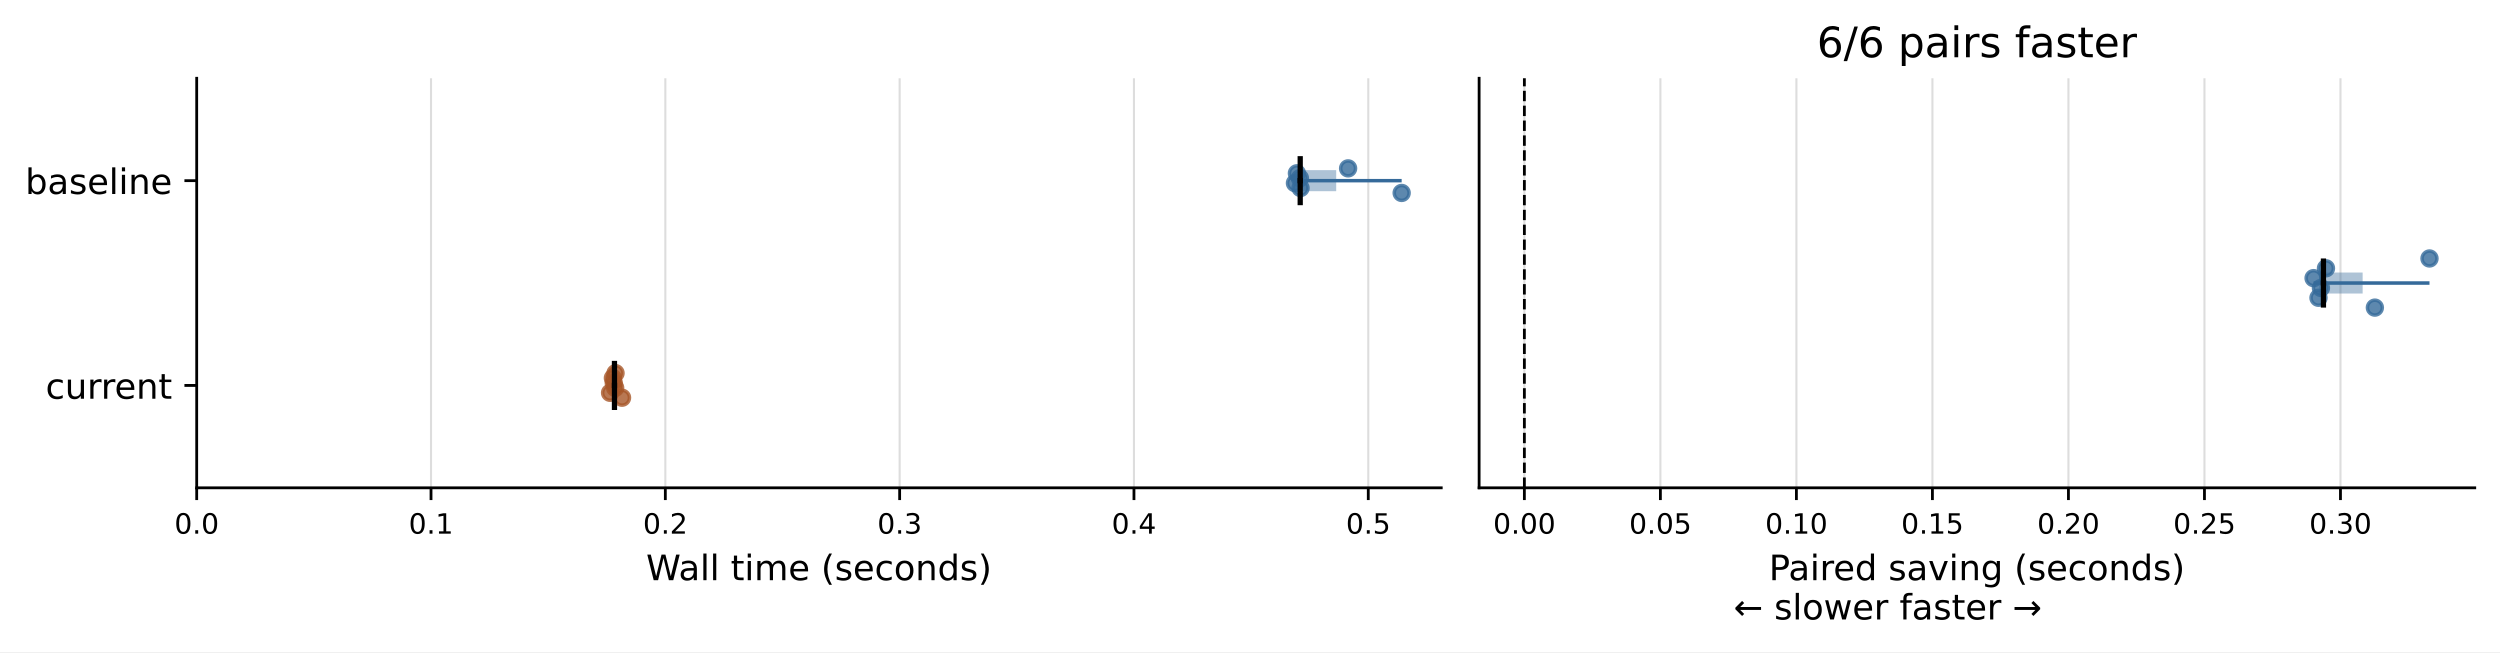
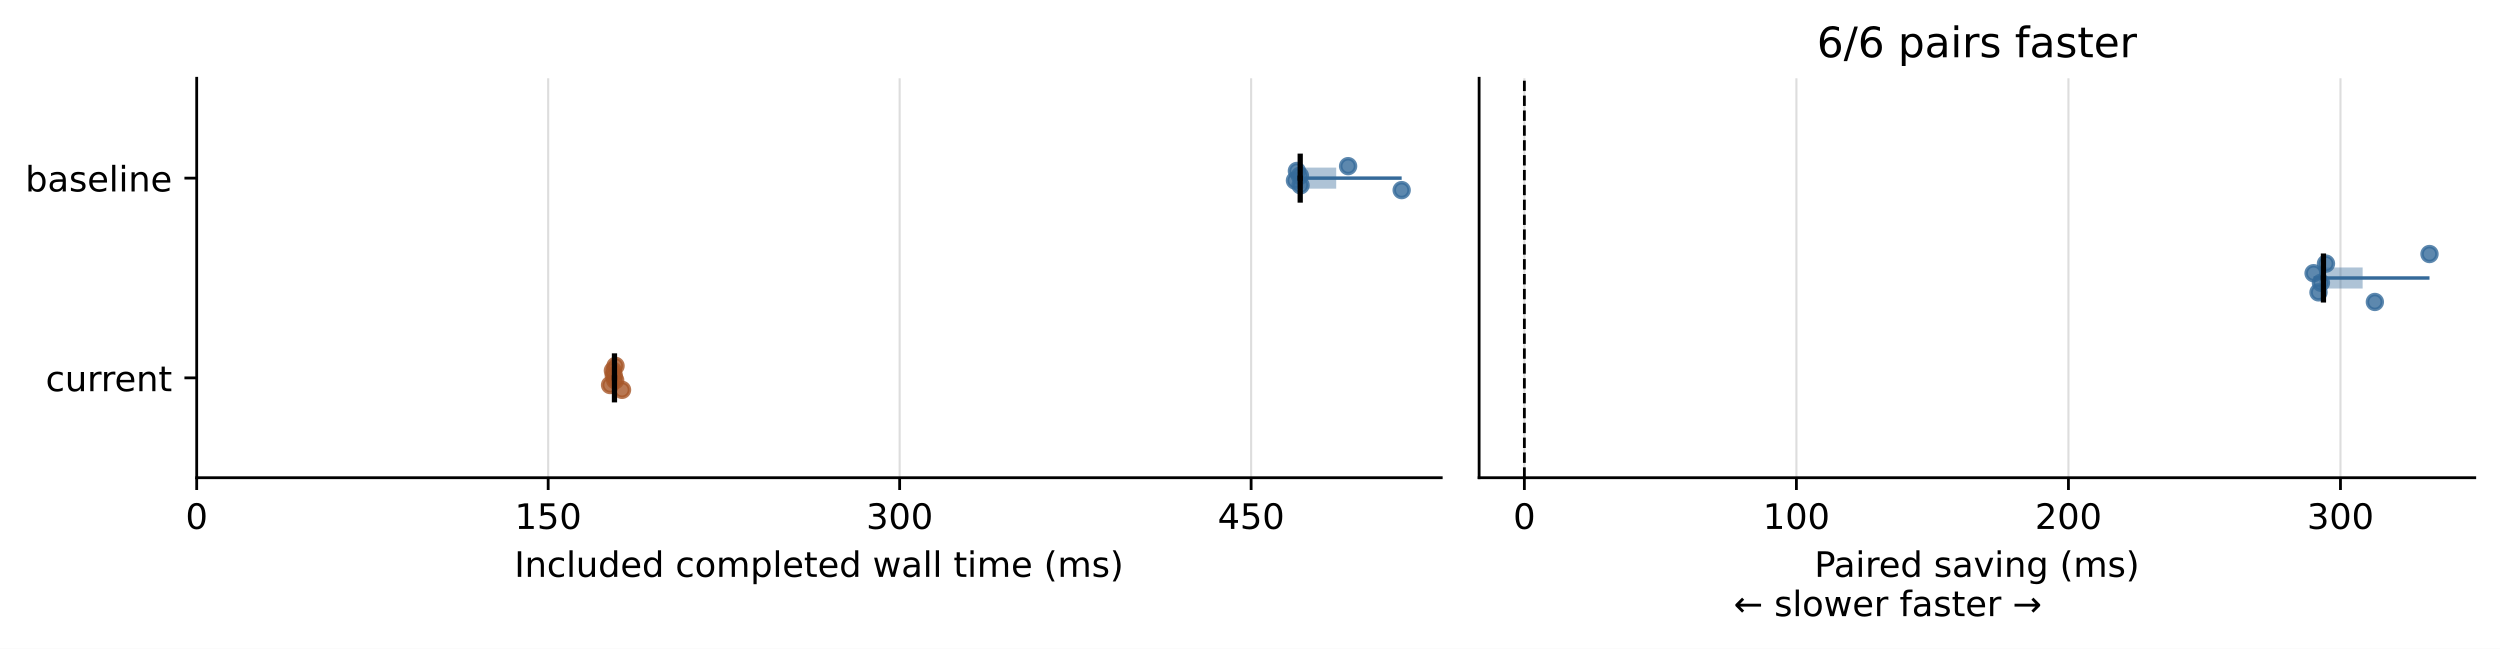
- <svg xmlns="http://www.w3.org/2000/svg" xmlns:xlink="http://www.w3.org/1999/xlink" width="712.836pt" height="185.913pt" viewBox="0 0 712.836 185.913" version="1.1">
+ <svg xmlns="http://www.w3.org/2000/svg" xmlns:xlink="http://www.w3.org/1999/xlink" width="712.836pt" height="184.968pt" viewBox="0 0 712.836 184.968" version="1.1">
  <defs>
    <style type="text/css">*{stroke-linejoin: round; stroke-linecap: butt}</style>
  </defs>
  <g id="figure_1">
    <g id="patch_1">
-       <path d="M 0 185.913  L 712.836 185.913  L 712.836 0  L 0 0  z " style="fill: #ffffff" />
+       <path d="M 0 184.968  L 712.836 184.968  L 712.836 0  L 0 0  z " style="fill: #ffffff" />
    </g>
    <g id="axes_1">
      <g id="patch_2">
-         <path d="M 56.086 139.094  L 410.947 139.094  L 410.947 22.318  L 56.086 22.318  z " style="fill: #ffffff" />
+         <path d="M 56.086 136.214  L 410.947 136.214  L 410.947 22.318  L 56.086 22.318  z " style="fill: #ffffff" />
      </g>
      <g id="matplotlib.axis_1">
        <g id="xtick_1">
          <g id="line2d_1">
-             <path d="M 56.086 139.094  L 56.086 22.318  " clip-path="url(#p76f51f953d)" style="fill: none; stroke: #dddddd; stroke-width: 0.6; stroke-linecap: square" />
+             <path d="M 56.086 136.214  L 56.086 22.318  " clip-path="url(#pc7d0d86ddf)" style="fill: none; stroke: #dddddd; stroke-width: 0.6; stroke-linecap: square" />
          </g>
          <g id="line2d_2">
            <defs>
-               <path id="m67c0934076" d="M 0 0  L 0 3.5  " style="stroke: #000000; stroke-width: 0.8" />
+               <path id="m6821d9148a" d="M 0 0  L 0 3.5  " style="stroke: #000000; stroke-width: 0.8" />
            </defs>
            <g>
-               <use xlink:href="#m67c0934076" x="56.086" y="139.094" style="stroke: #000000; stroke-width: 0.8" />
+               <use xlink:href="#m6821d9148a" x="56.086" y="136.214" style="stroke: #000000; stroke-width: 0.8" />
            </g>
          </g>
          <g id="text_1">
-             <text style="font-size: 8px; font-family: 'DejaVu Sans', 'Bitstream Vera Sans', 'Computer Modern Sans Serif', 'Lucida Grande', 'Verdana', 'Geneva', 'Lucid', 'Arial', 'Helvetica', 'Avant Garde', sans-serif; text-anchor: middle" x="56.086" y="152.173" transform="rotate(-0 56.08594 152.1729)">0.0</text>
+             <text style="font-size: 10px; font-family: 'DejaVu Sans', 'Bitstream Vera Sans', 'Computer Modern Sans Serif', 'Lucida Grande', 'Verdana', 'Geneva', 'Lucid', 'Arial', 'Helvetica', 'Avant Garde', sans-serif; text-anchor: middle" x="56.086" y="150.813" transform="rotate(-0 56.08594 150.8126)">0</text>
          </g>
        </g>
        <g id="xtick_2">
          <g id="line2d_3">
-             <path d="M 122.897 139.094  L 122.897 22.318  " clip-path="url(#p76f51f953d)" style="fill: none; stroke: #dddddd; stroke-width: 0.6; stroke-linecap: square" />
+             <path d="M 156.303 136.214  L 156.303 22.318  " clip-path="url(#pc7d0d86ddf)" style="fill: none; stroke: #dddddd; stroke-width: 0.6; stroke-linecap: square" />
          </g>
          <g id="line2d_4">
            <g>
-               <use xlink:href="#m67c0934076" x="122.897" y="139.094" style="stroke: #000000; stroke-width: 0.8" />
+               <use xlink:href="#m6821d9148a" x="156.303" y="136.214" style="stroke: #000000; stroke-width: 0.8" />
            </g>
          </g>
          <g id="text_2">
-             <text style="font-size: 8px; font-family: 'DejaVu Sans', 'Bitstream Vera Sans', 'Computer Modern Sans Serif', 'Lucida Grande', 'Verdana', 'Geneva', 'Lucid', 'Arial', 'Helvetica', 'Avant Garde', sans-serif; text-anchor: middle" x="122.897" y="152.173" transform="rotate(-0 122.8972 152.1729)">0.1</text>
+             <text style="font-size: 10px; font-family: 'DejaVu Sans', 'Bitstream Vera Sans', 'Computer Modern Sans Serif', 'Lucida Grande', 'Verdana', 'Geneva', 'Lucid', 'Arial', 'Helvetica', 'Avant Garde', sans-serif; text-anchor: middle" x="156.303" y="150.813" transform="rotate(-0 156.3029 150.8126)">150</text>
          </g>
        </g>
        <g id="xtick_3">
          <g id="line2d_5">
-             <path d="M 189.709 139.094  L 189.709 22.318  " clip-path="url(#p76f51f953d)" style="fill: none; stroke: #dddddd; stroke-width: 0.6; stroke-linecap: square" />
+             <path d="M 256.52 136.214  L 256.52 22.318  " clip-path="url(#pc7d0d86ddf)" style="fill: none; stroke: #dddddd; stroke-width: 0.6; stroke-linecap: square" />
          </g>
          <g id="line2d_6">
            <g>
-               <use xlink:href="#m67c0934076" x="189.709" y="139.094" style="stroke: #000000; stroke-width: 0.8" />
+               <use xlink:href="#m6821d9148a" x="256.52" y="136.214" style="stroke: #000000; stroke-width: 0.8" />
            </g>
          </g>
          <g id="text_3">
-             <text style="font-size: 8px; font-family: 'DejaVu Sans', 'Bitstream Vera Sans', 'Computer Modern Sans Serif', 'Lucida Grande', 'Verdana', 'Geneva', 'Lucid', 'Arial', 'Helvetica', 'Avant Garde', sans-serif; text-anchor: middle" x="189.709" y="152.173" transform="rotate(-0 189.7086 152.1729)">0.2</text>
+             <text style="font-size: 10px; font-family: 'DejaVu Sans', 'Bitstream Vera Sans', 'Computer Modern Sans Serif', 'Lucida Grande', 'Verdana', 'Geneva', 'Lucid', 'Arial', 'Helvetica', 'Avant Garde', sans-serif; text-anchor: middle" x="256.52" y="150.813" transform="rotate(-0 256.5199 150.8126)">300</text>
          </g>
        </g>
        <g id="xtick_4">
          <g id="line2d_7">
-             <path d="M 256.52 139.094  L 256.52 22.318  " clip-path="url(#p76f51f953d)" style="fill: none; stroke: #dddddd; stroke-width: 0.6; stroke-linecap: square" />
+             <path d="M 356.737 136.214  L 356.737 22.318  " clip-path="url(#pc7d0d86ddf)" style="fill: none; stroke: #dddddd; stroke-width: 0.6; stroke-linecap: square" />
          </g>
          <g id="line2d_8">
            <g>
-               <use xlink:href="#m67c0934076" x="256.52" y="139.094" style="stroke: #000000; stroke-width: 0.8" />
+               <use xlink:href="#m6821d9148a" x="356.737" y="136.214" style="stroke: #000000; stroke-width: 0.8" />
            </g>
          </g>
          <g id="text_4">
-             <text style="font-size: 8px; font-family: 'DejaVu Sans', 'Bitstream Vera Sans', 'Computer Modern Sans Serif', 'Lucida Grande', 'Verdana', 'Geneva', 'Lucid', 'Arial', 'Helvetica', 'Avant Garde', sans-serif; text-anchor: middle" x="256.52" y="152.173" transform="rotate(-0 256.5199 152.1729)">0.3</text>
-           </g>
-         </g>
-         <g id="xtick_5">
-           <g id="line2d_9">
-             <path d="M 323.331 139.094  L 323.331 22.318  " clip-path="url(#p76f51f953d)" style="fill: none; stroke: #dddddd; stroke-width: 0.6; stroke-linecap: square" />
-           </g>
-           <g id="line2d_10">
-             <g>
-               <use xlink:href="#m67c0934076" x="323.331" y="139.094" style="stroke: #000000; stroke-width: 0.8" />
-             </g>
-           </g>
-           <g id="text_5">
-             <text style="font-size: 8px; font-family: 'DejaVu Sans', 'Bitstream Vera Sans', 'Computer Modern Sans Serif', 'Lucida Grande', 'Verdana', 'Geneva', 'Lucid', 'Arial', 'Helvetica', 'Avant Garde', sans-serif; text-anchor: middle" x="323.331" y="152.173" transform="rotate(-0 323.3312 152.1729)">0.4</text>
-           </g>
-         </g>
-         <g id="xtick_6">
-           <g id="line2d_11">
-             <path d="M 390.142 139.094  L 390.142 22.318  " clip-path="url(#p76f51f953d)" style="fill: none; stroke: #dddddd; stroke-width: 0.6; stroke-linecap: square" />
-           </g>
-           <g id="line2d_12">
-             <g>
-               <use xlink:href="#m67c0934076" x="390.142" y="139.094" style="stroke: #000000; stroke-width: 0.8" />
-             </g>
-           </g>
-           <g id="text_6">
-             <text style="font-size: 8px; font-family: 'DejaVu Sans', 'Bitstream Vera Sans', 'Computer Modern Sans Serif', 'Lucida Grande', 'Verdana', 'Geneva', 'Lucid', 'Arial', 'Helvetica', 'Avant Garde', sans-serif; text-anchor: middle" x="390.142" y="152.173" transform="rotate(-0 390.1425 152.1729)">0.5</text>
-           </g>
-         </g>
-         <g id="text_7">
-           <text style="font-size: 10px; font-family: 'DejaVu Sans', 'Bitstream Vera Sans', 'Computer Modern Sans Serif', 'Lucida Grande', 'Verdana', 'Geneva', 'Lucid', 'Arial', 'Helvetica', 'Avant Garde', sans-serif; text-anchor: middle" x="233.516" y="165.435" transform="rotate(-0 233.5165 165.4351)">Wall time (seconds)</text>
+             <text style="font-size: 10px; font-family: 'DejaVu Sans', 'Bitstream Vera Sans', 'Computer Modern Sans Serif', 'Lucida Grande', 'Verdana', 'Geneva', 'Lucid', 'Arial', 'Helvetica', 'Avant Garde', sans-serif; text-anchor: middle" x="356.737" y="150.813" transform="rotate(-0 356.7368 150.8126)">450</text>
+           </g>
+         </g>
+         <g id="text_5">
+           <text style="font-size: 10px; font-family: 'DejaVu Sans', 'Bitstream Vera Sans', 'Computer Modern Sans Serif', 'Lucida Grande', 'Verdana', 'Geneva', 'Lucid', 'Arial', 'Helvetica', 'Avant Garde', sans-serif; text-anchor: middle" x="233.516" y="164.491" transform="rotate(-0 233.5165 164.4907)">Included completed wall time (ms)</text>
        </g>
      </g>
      <g id="matplotlib.axis_2">
        <g id="ytick_1">
-           <g id="line2d_13">
+           <g id="line2d_9">
            <defs>
-               <path id="mc64e118888" d="M 0 0  L -3.5 0  " style="stroke: #000000; stroke-width: 0.8" />
+               <path id="m176db84e0c" d="M 0 0  L -3.5 0  " style="stroke: #000000; stroke-width: 0.8" />
            </defs>
            <g>
-               <use xlink:href="#mc64e118888" x="56.086" y="51.512" style="stroke: #000000; stroke-width: 0.8" />
-             </g>
-           </g>
-           <g id="text_8">
-             <text style="font-size: 10px; font-family: 'DejaVu Sans', 'Bitstream Vera Sans', 'Computer Modern Sans Serif', 'Lucida Grande', 'Verdana', 'Geneva', 'Lucid', 'Arial', 'Helvetica', 'Avant Garde', sans-serif; text-anchor: end" x="49.086" y="55.311" transform="rotate(-0 49.08594 55.31134)">baseline</text>
+               <use xlink:href="#m176db84e0c" x="56.086" y="50.792" style="stroke: #000000; stroke-width: 0.8" />
+             </g>
+           </g>
+           <g id="text_6">
+             <text style="font-size: 10px; font-family: 'DejaVu Sans', 'Bitstream Vera Sans', 'Computer Modern Sans Serif', 'Lucida Grande', 'Verdana', 'Geneva', 'Lucid', 'Arial', 'Helvetica', 'Avant Garde', sans-serif; text-anchor: end" x="49.086" y="54.591" transform="rotate(-0 49.08594 54.59134)">baseline</text>
          </g>
        </g>
        <g id="ytick_2">
-           <g id="line2d_14">
-             <g>
-               <use xlink:href="#mc64e118888" x="56.086" y="109.9" style="stroke: #000000; stroke-width: 0.8" />
-             </g>
-           </g>
-           <g id="text_9">
-             <text style="font-size: 10px; font-family: 'DejaVu Sans', 'Bitstream Vera Sans', 'Computer Modern Sans Serif', 'Lucida Grande', 'Verdana', 'Geneva', 'Lucid', 'Arial', 'Helvetica', 'Avant Garde', sans-serif; text-anchor: end" x="49.086" y="113.699" transform="rotate(-0 49.08594 113.6993)">current</text>
+           <g id="line2d_10">
+             <g>
+               <use xlink:href="#m176db84e0c" x="56.086" y="107.74" style="stroke: #000000; stroke-width: 0.8" />
+             </g>
+           </g>
+           <g id="text_7">
+             <text style="font-size: 10px; font-family: 'DejaVu Sans', 'Bitstream Vera Sans', 'Computer Modern Sans Serif', 'Lucida Grande', 'Verdana', 'Geneva', 'Lucid', 'Arial', 'Helvetica', 'Avant Garde', sans-serif; text-anchor: end" x="49.086" y="111.539" transform="rotate(-0 49.08594 111.5393)">current</text>
          </g>
        </g>
      </g>
      <g id="LineCollection_1">
-         <path d="M 369.233 51.512  L 399.662 51.512  " clip-path="url(#p76f51f953d)" style="fill: none; stroke: #356a9a" />
+         <path d="M 369.233 50.792  L 399.662 50.792  " clip-path="url(#pc7d0d86ddf)" style="fill: none; stroke: #356a9a" />
      </g>
      <g id="LineCollection_2">
-         <path d="M 370.004 51.512  L 380.999 51.512  " clip-path="url(#p76f51f953d)" style="fill: none; stroke: #356a9a; stroke-opacity: 0.4; stroke-width: 6" />
+         <path d="M 370.004 50.792  L 380.999 50.792  " clip-path="url(#pc7d0d86ddf)" style="fill: none; stroke: #356a9a; stroke-opacity: 0.4; stroke-width: 6" />
      </g>
      <g id="LineCollection_3">
-         <path d="M 173.954 109.9  L 177.363 109.9  " clip-path="url(#p76f51f953d)" style="fill: none; stroke: #a65628" />
+         <path d="M 173.954 107.74  L 177.363 107.74  " clip-path="url(#pc7d0d86ddf)" style="fill: none; stroke: #a65628" />
      </g>
      <g id="LineCollection_4">
-         <path d="M 174.818 109.9  L 175.483 109.9  " clip-path="url(#p76f51f953d)" style="fill: none; stroke: #a65628; stroke-opacity: 0.4; stroke-width: 6" />
+         <path d="M 174.818 107.74  L 175.483 107.74  " clip-path="url(#pc7d0d86ddf)" style="fill: none; stroke: #a65628; stroke-opacity: 0.4; stroke-width: 6" />
      </g>
      <g id="patch_3">
-         <path d="M 56.086 139.094  L 56.086 22.318  " style="fill: none; stroke: #000000; stroke-width: 0.8; stroke-linejoin: miter; stroke-linecap: square" />
+         <path d="M 56.086 136.214  L 56.086 22.318  " style="fill: none; stroke: #000000; stroke-width: 0.8; stroke-linejoin: miter; stroke-linecap: square" />
      </g>
      <g id="patch_4">
-         <path d="M 56.086 139.094  L 410.947 139.094  " style="fill: none; stroke: #000000; stroke-width: 0.8; stroke-linejoin: miter; stroke-linecap: square" />
+         <path d="M 56.086 136.214  L 410.947 136.214  " style="fill: none; stroke: #000000; stroke-width: 0.8; stroke-linejoin: miter; stroke-linecap: square" />
      </g>
      <g id="PathCollection_1">
        <defs>
-           <path id="m6bb039a469" d="M 0 2.121  C 0.563 2.121 1.102 1.898 1.5 1.5  C 1.898 1.102 2.121 0.563 2.121 0  C 2.121 -0.563 1.898 -1.102 1.5 -1.5  C 1.102 -1.898 0.563 -2.121 0 -2.121  C -0.563 -2.121 -1.102 -1.898 -1.5 -1.5  C -1.898 -1.102 -2.121 -0.563 -2.121 0  C -2.121 0.563 -1.898 1.102 -1.5 1.5  C -1.102 1.898 -0.563 2.121 0 2.121  z " style="stroke: #356a9a; stroke-opacity: 0.8" />
+           <path id="m1c344928b5" d="M 0 2.121  C 0.563 2.121 1.102 1.898 1.5 1.5  C 1.898 1.102 2.121 0.563 2.121 0  C 2.121 -0.563 1.898 -1.102 1.5 -1.5  C 1.102 -1.898 0.563 -2.121 0 -2.121  C -0.563 -2.121 -1.102 -1.898 -1.5 -1.5  C -1.898 -1.102 -2.121 -0.563 -2.121 0  C -2.121 0.563 -1.898 1.102 -1.5 1.5  C -1.102 1.898 -0.563 2.121 0 2.121  z " style="stroke: #356a9a; stroke-opacity: 0.8" />
        </defs>
-         <g clip-path="url(#p76f51f953d)">
-           <use xlink:href="#m6bb039a469" x="384.39" y="48.009" style="fill: #356a9a; fill-opacity: 0.8; stroke: #356a9a; stroke-opacity: 0.8" />
-           <use xlink:href="#m6bb039a469" x="369.79" y="49.41" style="fill: #356a9a; fill-opacity: 0.8; stroke: #356a9a; stroke-opacity: 0.8" />
-           <use xlink:href="#m6bb039a469" x="370.645" y="50.811" style="fill: #356a9a; fill-opacity: 0.8; stroke: #356a9a; stroke-opacity: 0.8" />
-           <use xlink:href="#m6bb039a469" x="369.233" y="52.213" style="fill: #356a9a; fill-opacity: 0.8; stroke: #356a9a; stroke-opacity: 0.8" />
-           <use xlink:href="#m6bb039a469" x="370.826" y="53.614" style="fill: #356a9a; fill-opacity: 0.8; stroke: #356a9a; stroke-opacity: 0.8" />
-           <use xlink:href="#m6bb039a469" x="399.662" y="55.015" style="fill: #356a9a; fill-opacity: 0.8; stroke: #356a9a; stroke-opacity: 0.8" />
+         <g clip-path="url(#pc7d0d86ddf)">
+           <use xlink:href="#m1c344928b5" x="384.39" y="47.375" style="fill: #356a9a; fill-opacity: 0.8; stroke: #356a9a; stroke-opacity: 0.8" />
+           <use xlink:href="#m1c344928b5" x="369.79" y="48.742" style="fill: #356a9a; fill-opacity: 0.8; stroke: #356a9a; stroke-opacity: 0.8" />
+           <use xlink:href="#m1c344928b5" x="370.645" y="50.109" style="fill: #356a9a; fill-opacity: 0.8; stroke: #356a9a; stroke-opacity: 0.8" />
+           <use xlink:href="#m1c344928b5" x="369.233" y="51.476" style="fill: #356a9a; fill-opacity: 0.8; stroke: #356a9a; stroke-opacity: 0.8" />
+           <use xlink:href="#m1c344928b5" x="370.826" y="52.842" style="fill: #356a9a; fill-opacity: 0.8; stroke: #356a9a; stroke-opacity: 0.8" />
+           <use xlink:href="#m1c344928b5" x="399.662" y="54.209" style="fill: #356a9a; fill-opacity: 0.8; stroke: #356a9a; stroke-opacity: 0.8" />
        </g>
      </g>
      <g id="PathCollection_2">
        <defs>
-           <path id="m2110caad4f" d="M 0 2.121  C 0.563 2.121 1.102 1.898 1.5 1.5  C 1.898 1.102 2.121 0.563 2.121 0  C 2.121 -0.563 1.898 -1.102 1.5 -1.5  C 1.102 -1.898 0.563 -2.121 0 -2.121  C -0.563 -2.121 -1.102 -1.898 -1.5 -1.5  C -1.898 -1.102 -2.121 -0.563 -2.121 0  C -2.121 0.563 -1.898 1.102 -1.5 1.5  C -1.102 1.898 -0.563 2.121 0 2.121  z " style="stroke: #a65628; stroke-opacity: 0.8" />
+           <path id="m4fa92a8104" d="M 0 2.121  C 0.563 2.121 1.102 1.898 1.5 1.5  C 1.898 1.102 2.121 0.563 2.121 0  C 2.121 -0.563 1.898 -1.102 1.5 -1.5  C 1.102 -1.898 0.563 -2.121 0 -2.121  C -0.563 -2.121 -1.102 -1.898 -1.5 -1.5  C -1.898 -1.102 -2.121 -0.563 -2.121 0  C -2.121 0.563 -1.898 1.102 -1.5 1.5  C -1.102 1.898 -0.563 2.121 0 2.121  z " style="stroke: #a65628; stroke-opacity: 0.8" />
        </defs>
-         <g clip-path="url(#p76f51f953d)">
-           <use xlink:href="#m2110caad4f" x="175.509" y="106.397" style="fill: #a65628; fill-opacity: 0.8; stroke: #a65628; stroke-opacity: 0.8" />
-           <use xlink:href="#m2110caad4f" x="174.755" y="107.798" style="fill: #a65628; fill-opacity: 0.8; stroke: #a65628; stroke-opacity: 0.8" />
-           <use xlink:href="#m2110caad4f" x="175.009" y="109.199" style="fill: #a65628; fill-opacity: 0.8; stroke: #a65628; stroke-opacity: 0.8" />
-           <use xlink:href="#m2110caad4f" x="175.405" y="110.601" style="fill: #a65628; fill-opacity: 0.8; stroke: #a65628; stroke-opacity: 0.8" />
-           <use xlink:href="#m2110caad4f" x="173.954" y="112.002" style="fill: #a65628; fill-opacity: 0.8; stroke: #a65628; stroke-opacity: 0.8" />
-           <use xlink:href="#m2110caad4f" x="177.363" y="113.403" style="fill: #a65628; fill-opacity: 0.8; stroke: #a65628; stroke-opacity: 0.8" />
-         </g>
-       </g>
-       <g id="line2d_15">
-         <path d="M 370.735 51.512  " clip-path="url(#p76f51f953d)" style="fill: none; stroke: #000000; stroke-width: 1.5; stroke-linecap: square" />
+         <g clip-path="url(#pc7d0d86ddf)">
+           <use xlink:href="#m4fa92a8104" x="175.509" y="104.323" style="fill: #a65628; fill-opacity: 0.8; stroke: #a65628; stroke-opacity: 0.8" />
+           <use xlink:href="#m4fa92a8104" x="174.755" y="105.69" style="fill: #a65628; fill-opacity: 0.8; stroke: #a65628; stroke-opacity: 0.8" />
+           <use xlink:href="#m4fa92a8104" x="175.009" y="107.057" style="fill: #a65628; fill-opacity: 0.8; stroke: #a65628; stroke-opacity: 0.8" />
+           <use xlink:href="#m4fa92a8104" x="175.405" y="108.424" style="fill: #a65628; fill-opacity: 0.8; stroke: #a65628; stroke-opacity: 0.8" />
+           <use xlink:href="#m4fa92a8104" x="173.954" y="109.79" style="fill: #a65628; fill-opacity: 0.8; stroke: #a65628; stroke-opacity: 0.8" />
+           <use xlink:href="#m4fa92a8104" x="177.363" y="111.157" style="fill: #a65628; fill-opacity: 0.8; stroke: #a65628; stroke-opacity: 0.8" />
+         </g>
+       </g>
+       <g id="line2d_11">
+         <path d="M 370.735 50.792  " clip-path="url(#pc7d0d86ddf)" style="fill: none; stroke: #000000; stroke-width: 1.5; stroke-linecap: square" />
        <defs>
-           <path id="m6ff0227219" d="M 0 7  L 0 -7  " style="stroke: #000000; stroke-width: 1.5" />
+           <path id="md1e1c73ade" d="M 0 7  L 0 -7  " style="stroke: #000000; stroke-width: 1.5" />
        </defs>
-         <g clip-path="url(#p76f51f953d)">
-           <use xlink:href="#m6ff0227219" x="370.735" y="51.512" style="stroke: #000000; stroke-width: 1.5" />
-         </g>
-       </g>
-       <g id="line2d_16">
-         <path d="M 175.207 109.9  " clip-path="url(#p76f51f953d)" style="fill: none; stroke: #000000; stroke-width: 1.5; stroke-linecap: square" />
-         <g clip-path="url(#p76f51f953d)">
-           <use xlink:href="#m6ff0227219" x="175.207" y="109.9" style="stroke: #000000; stroke-width: 1.5" />
+         <g clip-path="url(#pc7d0d86ddf)">
+           <use xlink:href="#md1e1c73ade" x="370.735" y="50.792" style="stroke: #000000; stroke-width: 1.5" />
+         </g>
+       </g>
+       <g id="line2d_12">
+         <path d="M 175.207 107.74  " clip-path="url(#pc7d0d86ddf)" style="fill: none; stroke: #000000; stroke-width: 1.5; stroke-linecap: square" />
+         <g clip-path="url(#pc7d0d86ddf)">
+           <use xlink:href="#md1e1c73ade" x="175.207" y="107.74" style="stroke: #000000; stroke-width: 1.5" />
        </g>
      </g>
    </g>
    <g id="axes_2">
      <g id="patch_5">
-         <path d="M 421.747 139.094  L 705.636 139.094  L 705.636 22.318  L 421.747 22.318  z " style="fill: #ffffff" />
+         <path d="M 421.747 136.214  L 705.636 136.214  L 705.636 22.318  L 421.747 22.318  z " style="fill: #ffffff" />
      </g>
      <g id="matplotlib.axis_3">
+         <g id="xtick_5">
+           <g id="line2d_13">
+             <path d="M 434.651 136.214  L 434.651 22.318  " clip-path="url(#pfc150a65fb)" style="fill: none; stroke: #dddddd; stroke-width: 0.6; stroke-linecap: square" />
+           </g>
+           <g id="line2d_14">
+             <g>
+               <use xlink:href="#m6821d9148a" x="434.651" y="136.214" style="stroke: #000000; stroke-width: 0.8" />
+             </g>
+           </g>
+           <g id="text_8">
+             <text style="font-size: 10px; font-family: 'DejaVu Sans', 'Bitstream Vera Sans', 'Computer Modern Sans Serif', 'Lucida Grande', 'Verdana', 'Geneva', 'Lucid', 'Arial', 'Helvetica', 'Avant Garde', sans-serif; text-anchor: middle" x="434.651" y="150.813" transform="rotate(-0 434.6511 150.8126)">0</text>
+           </g>
+         </g>
+         <g id="xtick_6">
+           <g id="line2d_15">
+             <path d="M 512.217 136.214  L 512.217 22.318  " clip-path="url(#pfc150a65fb)" style="fill: none; stroke: #dddddd; stroke-width: 0.6; stroke-linecap: square" />
+           </g>
+           <g id="line2d_16">
+             <g>
+               <use xlink:href="#m6821d9148a" x="512.217" y="136.214" style="stroke: #000000; stroke-width: 0.8" />
+             </g>
+           </g>
+           <g id="text_9">
+             <text style="font-size: 10px; font-family: 'DejaVu Sans', 'Bitstream Vera Sans', 'Computer Modern Sans Serif', 'Lucida Grande', 'Verdana', 'Geneva', 'Lucid', 'Arial', 'Helvetica', 'Avant Garde', sans-serif; text-anchor: middle" x="512.217" y="150.813" transform="rotate(-0 512.2166 150.8126)">100</text>
+           </g>
+         </g>
        <g id="xtick_7">
          <g id="line2d_17">
-             <path d="M 434.651 139.094  L 434.651 22.318  " clip-path="url(#p5f3623201e)" style="fill: none; stroke: #dddddd; stroke-width: 0.6; stroke-linecap: square" />
+             <path d="M 589.782 136.214  L 589.782 22.318  " clip-path="url(#pfc150a65fb)" style="fill: none; stroke: #dddddd; stroke-width: 0.6; stroke-linecap: square" />
          </g>
          <g id="line2d_18">
            <g>
-               <use xlink:href="#m67c0934076" x="434.651" y="139.094" style="stroke: #000000; stroke-width: 0.8" />
+               <use xlink:href="#m6821d9148a" x="589.782" y="136.214" style="stroke: #000000; stroke-width: 0.8" />
            </g>
          </g>
          <g id="text_10">
-             <text style="font-size: 8px; font-family: 'DejaVu Sans', 'Bitstream Vera Sans', 'Computer Modern Sans Serif', 'Lucida Grande', 'Verdana', 'Geneva', 'Lucid', 'Arial', 'Helvetica', 'Avant Garde', sans-serif; text-anchor: middle" x="434.651" y="152.173" transform="rotate(-0 434.6511 152.1729)">0.00</text>
+             <text style="font-size: 10px; font-family: 'DejaVu Sans', 'Bitstream Vera Sans', 'Computer Modern Sans Serif', 'Lucida Grande', 'Verdana', 'Geneva', 'Lucid', 'Arial', 'Helvetica', 'Avant Garde', sans-serif; text-anchor: middle" x="589.782" y="150.813" transform="rotate(-0 589.7821 150.8126)">200</text>
          </g>
        </g>
        <g id="xtick_8">
          <g id="line2d_19">
-             <path d="M 473.434 139.094  L 473.434 22.318  " clip-path="url(#p5f3623201e)" style="fill: none; stroke: #dddddd; stroke-width: 0.6; stroke-linecap: square" />
+             <path d="M 667.348 136.214  L 667.348 22.318  " clip-path="url(#pfc150a65fb)" style="fill: none; stroke: #dddddd; stroke-width: 0.6; stroke-linecap: square" />
          </g>
          <g id="line2d_20">
            <g>
-               <use xlink:href="#m67c0934076" x="473.434" y="139.094" style="stroke: #000000; stroke-width: 0.8" />
+               <use xlink:href="#m6821d9148a" x="667.348" y="136.214" style="stroke: #000000; stroke-width: 0.8" />
            </g>
          </g>
          <g id="text_11">
-             <text style="font-size: 8px; font-family: 'DejaVu Sans', 'Bitstream Vera Sans', 'Computer Modern Sans Serif', 'Lucida Grande', 'Verdana', 'Geneva', 'Lucid', 'Arial', 'Helvetica', 'Avant Garde', sans-serif; text-anchor: middle" x="473.434" y="152.173" transform="rotate(-0 473.4338 152.1729)">0.05</text>
-           </g>
-         </g>
-         <g id="xtick_9">
-           <g id="line2d_21">
-             <path d="M 512.217 139.094  L 512.217 22.318  " clip-path="url(#p5f3623201e)" style="fill: none; stroke: #dddddd; stroke-width: 0.6; stroke-linecap: square" />
-           </g>
-           <g id="line2d_22">
-             <g>
-               <use xlink:href="#m67c0934076" x="512.217" y="139.094" style="stroke: #000000; stroke-width: 0.8" />
-             </g>
-           </g>
-           <g id="text_12">
-             <text style="font-size: 8px; font-family: 'DejaVu Sans', 'Bitstream Vera Sans', 'Computer Modern Sans Serif', 'Lucida Grande', 'Verdana', 'Geneva', 'Lucid', 'Arial', 'Helvetica', 'Avant Garde', sans-serif; text-anchor: middle" x="512.217" y="152.173" transform="rotate(-0 512.2166 152.1729)">0.10</text>
-           </g>
-         </g>
-         <g id="xtick_10">
-           <g id="line2d_23">
-             <path d="M 550.999 139.094  L 550.999 22.318  " clip-path="url(#p5f3623201e)" style="fill: none; stroke: #dddddd; stroke-width: 0.6; stroke-linecap: square" />
-           </g>
-           <g id="line2d_24">
-             <g>
-               <use xlink:href="#m67c0934076" x="550.999" y="139.094" style="stroke: #000000; stroke-width: 0.8" />
-             </g>
-           </g>
-           <g id="text_13">
-             <text style="font-size: 8px; font-family: 'DejaVu Sans', 'Bitstream Vera Sans', 'Computer Modern Sans Serif', 'Lucida Grande', 'Verdana', 'Geneva', 'Lucid', 'Arial', 'Helvetica', 'Avant Garde', sans-serif; text-anchor: middle" x="550.999" y="152.173" transform="rotate(-0 550.9994 152.1729)">0.15</text>
-           </g>
-         </g>
-         <g id="xtick_11">
-           <g id="line2d_25">
-             <path d="M 589.782 139.094  L 589.782 22.318  " clip-path="url(#p5f3623201e)" style="fill: none; stroke: #dddddd; stroke-width: 0.6; stroke-linecap: square" />
-           </g>
-           <g id="line2d_26">
-             <g>
-               <use xlink:href="#m67c0934076" x="589.782" y="139.094" style="stroke: #000000; stroke-width: 0.8" />
-             </g>
-           </g>
-           <g id="text_14">
-             <text style="font-size: 8px; font-family: 'DejaVu Sans', 'Bitstream Vera Sans', 'Computer Modern Sans Serif', 'Lucida Grande', 'Verdana', 'Geneva', 'Lucid', 'Arial', 'Helvetica', 'Avant Garde', sans-serif; text-anchor: middle" x="589.782" y="152.173" transform="rotate(-0 589.7821 152.1729)">0.20</text>
-           </g>
-         </g>
-         <g id="xtick_12">
-           <g id="line2d_27">
-             <path d="M 628.565 139.094  L 628.565 22.318  " clip-path="url(#p5f3623201e)" style="fill: none; stroke: #dddddd; stroke-width: 0.6; stroke-linecap: square" />
-           </g>
-           <g id="line2d_28">
-             <g>
-               <use xlink:href="#m67c0934076" x="628.565" y="139.094" style="stroke: #000000; stroke-width: 0.8" />
-             </g>
-           </g>
-           <g id="text_15">
-             <text style="font-size: 8px; font-family: 'DejaVu Sans', 'Bitstream Vera Sans', 'Computer Modern Sans Serif', 'Lucida Grande', 'Verdana', 'Geneva', 'Lucid', 'Arial', 'Helvetica', 'Avant Garde', sans-serif; text-anchor: middle" x="628.565" y="152.173" transform="rotate(-0 628.5649 152.1729)">0.25</text>
-           </g>
-         </g>
-         <g id="xtick_13">
-           <g id="line2d_29">
-             <path d="M 667.348 139.094  L 667.348 22.318  " clip-path="url(#p5f3623201e)" style="fill: none; stroke: #dddddd; stroke-width: 0.6; stroke-linecap: square" />
-           </g>
-           <g id="line2d_30">
-             <g>
-               <use xlink:href="#m67c0934076" x="667.348" y="139.094" style="stroke: #000000; stroke-width: 0.8" />
-             </g>
-           </g>
-           <g id="text_16">
-             <text style="font-size: 8px; font-family: 'DejaVu Sans', 'Bitstream Vera Sans', 'Computer Modern Sans Serif', 'Lucida Grande', 'Verdana', 'Geneva', 'Lucid', 'Arial', 'Helvetica', 'Avant Garde', sans-serif; text-anchor: middle" x="667.348" y="152.173" transform="rotate(-0 667.3476 152.1729)">0.30</text>
-           </g>
-         </g>
-         <g id="text_17">
-           <text style="font-size: 10px; font-family: 'DejaVu Sans', 'Bitstream Vera Sans', 'Computer Modern Sans Serif', 'Lucida Grande', 'Verdana', 'Geneva', 'Lucid', 'Arial', 'Helvetica', 'Avant Garde', sans-serif" transform="translate(504.3774 165.4351)">Paired saving (seconds)</text>
-           <text style="font-size: 10px; font-family: 'DejaVu Sans', 'Bitstream Vera Sans', 'Computer Modern Sans Serif', 'Lucida Grande', 'Verdana', 'Geneva', 'Lucid', 'Arial', 'Helvetica', 'Avant Garde', sans-serif" transform="translate(494.3243 176.6329)">← slower                 faster →</text>
+             <text style="font-size: 10px; font-family: 'DejaVu Sans', 'Bitstream Vera Sans', 'Computer Modern Sans Serif', 'Lucida Grande', 'Verdana', 'Geneva', 'Lucid', 'Arial', 'Helvetica', 'Avant Garde', sans-serif; text-anchor: middle" x="667.348" y="150.813" transform="rotate(-0 667.3476 150.8126)">300</text>
+           </g>
+         </g>
+         <g id="text_12">
+           <text style="font-size: 10px; font-family: 'DejaVu Sans', 'Bitstream Vera Sans', 'Computer Modern Sans Serif', 'Lucida Grande', 'Verdana', 'Geneva', 'Lucid', 'Arial', 'Helvetica', 'Avant Garde', sans-serif" transform="translate(517.3399 164.4907)">Paired saving (ms)</text>
+           <text style="font-size: 10px; font-family: 'DejaVu Sans', 'Bitstream Vera Sans', 'Computer Modern Sans Serif', 'Lucida Grande', 'Verdana', 'Geneva', 'Lucid', 'Arial', 'Helvetica', 'Avant Garde', sans-serif" transform="translate(494.3243 175.6885)">← slower                 faster →</text>
        </g>
      </g>
      <g id="matplotlib.axis_4" />
      <g id="LineCollection_5">
-         <path d="M 659.678 80.706  L 692.732 80.706  " clip-path="url(#p5f3623201e)" style="fill: none; stroke: #356a9a" />
+         <path d="M 659.678 79.266  L 692.732 79.266  " clip-path="url(#pfc150a65fb)" style="fill: none; stroke: #356a9a" />
      </g>
      <g id="LineCollection_6">
-         <path d="M 661.254 80.706  L 673.669 80.706  " clip-path="url(#p5f3623201e)" style="fill: none; stroke: #356a9a; stroke-opacity: 0.4; stroke-width: 6" />
-       </g>
-       <g id="line2d_31">
-         <path d="M 434.651 139.094  L 434.651 22.318  " clip-path="url(#p5f3623201e)" style="fill: none; stroke-dasharray: 2.96,1.28; stroke-dashoffset: 0; stroke: #000000; stroke-width: 0.8" />
+         <path d="M 661.254 79.266  L 673.669 79.266  " clip-path="url(#pfc150a65fb)" style="fill: none; stroke: #356a9a; stroke-opacity: 0.4; stroke-width: 6" />
+       </g>
+       <g id="line2d_21">
+         <path d="M 434.651 136.214  L 434.651 22.318  " clip-path="url(#pfc150a65fb)" style="fill: none; stroke-dasharray: 2.96,1.28; stroke-dashoffset: 0; stroke: #000000; stroke-width: 0.8" />
      </g>
      <g id="patch_6">
-         <path d="M 421.747 139.094  L 421.747 22.318  " style="fill: none; stroke: #000000; stroke-width: 0.8; stroke-linejoin: miter; stroke-linecap: square" />
+         <path d="M 421.747 136.214  L 421.747 22.318  " style="fill: none; stroke: #000000; stroke-width: 0.8; stroke-linejoin: miter; stroke-linecap: square" />
      </g>
      <g id="patch_7">
-         <path d="M 421.747 139.094  L 705.636 139.094  " style="fill: none; stroke: #000000; stroke-width: 0.8; stroke-linejoin: miter; stroke-linecap: square" />
+         <path d="M 421.747 136.214  L 705.636 136.214  " style="fill: none; stroke: #000000; stroke-width: 0.8; stroke-linejoin: miter; stroke-linecap: square" />
      </g>
      <g id="PathCollection_3">
-         <g clip-path="url(#p5f3623201e)">
-           <use xlink:href="#m6bb039a469" x="677.155" y="87.713" style="fill: #356a9a; fill-opacity: 0.8; stroke: #356a9a; stroke-opacity: 0.8" />
-           <use xlink:href="#m6bb039a469" x="661.08" y="84.91" style="fill: #356a9a; fill-opacity: 0.8; stroke: #356a9a; stroke-opacity: 0.8" />
-           <use xlink:href="#m6bb039a469" x="661.777" y="82.107" style="fill: #356a9a; fill-opacity: 0.8; stroke: #356a9a; stroke-opacity: 0.8" />
-           <use xlink:href="#m6bb039a469" x="659.678" y="79.305" style="fill: #356a9a; fill-opacity: 0.8; stroke: #356a9a; stroke-opacity: 0.8" />
-           <use xlink:href="#m6bb039a469" x="663.212" y="76.502" style="fill: #356a9a; fill-opacity: 0.8; stroke: #356a9a; stroke-opacity: 0.8" />
-           <use xlink:href="#m6bb039a469" x="692.732" y="73.7" style="fill: #356a9a; fill-opacity: 0.8; stroke: #356a9a; stroke-opacity: 0.8" />
-         </g>
-       </g>
-       <g id="text_18">
+         <g clip-path="url(#pfc150a65fb)">
+           <use xlink:href="#m1c344928b5" x="677.155" y="86.1" style="fill: #356a9a; fill-opacity: 0.8; stroke: #356a9a; stroke-opacity: 0.8" />
+           <use xlink:href="#m1c344928b5" x="661.08" y="83.366" style="fill: #356a9a; fill-opacity: 0.8; stroke: #356a9a; stroke-opacity: 0.8" />
+           <use xlink:href="#m1c344928b5" x="661.777" y="80.633" style="fill: #356a9a; fill-opacity: 0.8; stroke: #356a9a; stroke-opacity: 0.8" />
+           <use xlink:href="#m1c344928b5" x="659.678" y="77.899" style="fill: #356a9a; fill-opacity: 0.8; stroke: #356a9a; stroke-opacity: 0.8" />
+           <use xlink:href="#m1c344928b5" x="663.212" y="75.166" style="fill: #356a9a; fill-opacity: 0.8; stroke: #356a9a; stroke-opacity: 0.8" />
+           <use xlink:href="#m1c344928b5" x="692.732" y="72.432" style="fill: #356a9a; fill-opacity: 0.8; stroke: #356a9a; stroke-opacity: 0.8" />
+         </g>
+       </g>
+       <g id="text_13">
        <text style="font-size: 12px; font-family: 'DejaVu Sans', 'Bitstream Vera Sans', 'Computer Modern Sans Serif', 'Lucida Grande', 'Verdana', 'Geneva', 'Lucid', 'Arial', 'Helvetica', 'Avant Garde', sans-serif; text-anchor: middle" x="563.691" y="16.318" transform="rotate(-0 563.6915 16.31812)">6/6 pairs faster</text>
      </g>
-       <g id="line2d_32">
-         <path d="M 662.495 80.706  " clip-path="url(#p5f3623201e)" style="fill: none; stroke: #000000; stroke-width: 1.5; stroke-linecap: square" />
-         <g clip-path="url(#p5f3623201e)">
-           <use xlink:href="#m6ff0227219" x="662.495" y="80.706" style="stroke: #000000; stroke-width: 1.5" />
+       <g id="line2d_22">
+         <path d="M 662.495 79.266  " clip-path="url(#pfc150a65fb)" style="fill: none; stroke: #000000; stroke-width: 1.5; stroke-linecap: square" />
+         <g clip-path="url(#pfc150a65fb)">
+           <use xlink:href="#md1e1c73ade" x="662.495" y="79.266" style="stroke: #000000; stroke-width: 1.5" />
        </g>
      </g>
    </g>
  </g>
  <defs>
-     <clipPath id="p76f51f953d">
-       <rect x="56.086" y="22.318" width="354.861" height="116.776" />
+     <clipPath id="pc7d0d86ddf">
+       <rect x="56.086" y="22.318" width="354.861" height="113.896" />
    </clipPath>
-     <clipPath id="p5f3623201e">
-       <rect x="421.747" y="22.318" width="283.889" height="116.776" />
+     <clipPath id="pfc150a65fb">
+       <rect x="421.747" y="22.318" width="283.889" height="113.896" />
    </clipPath>
  </defs>
</svg>
